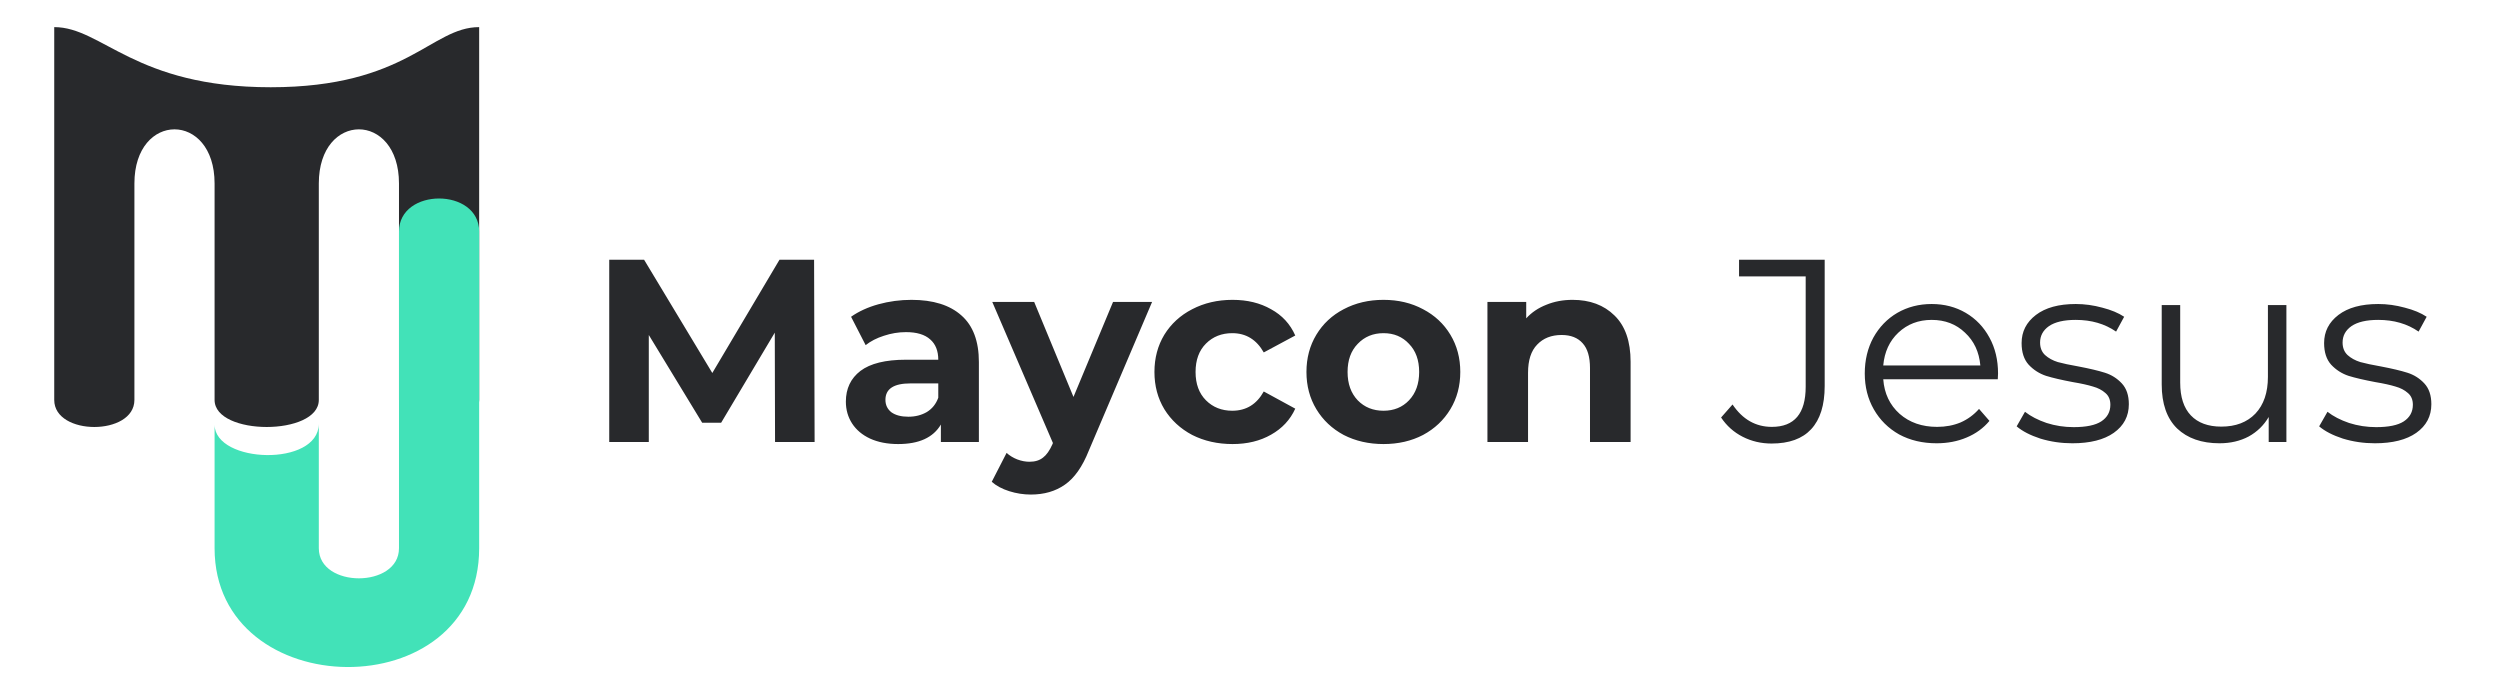
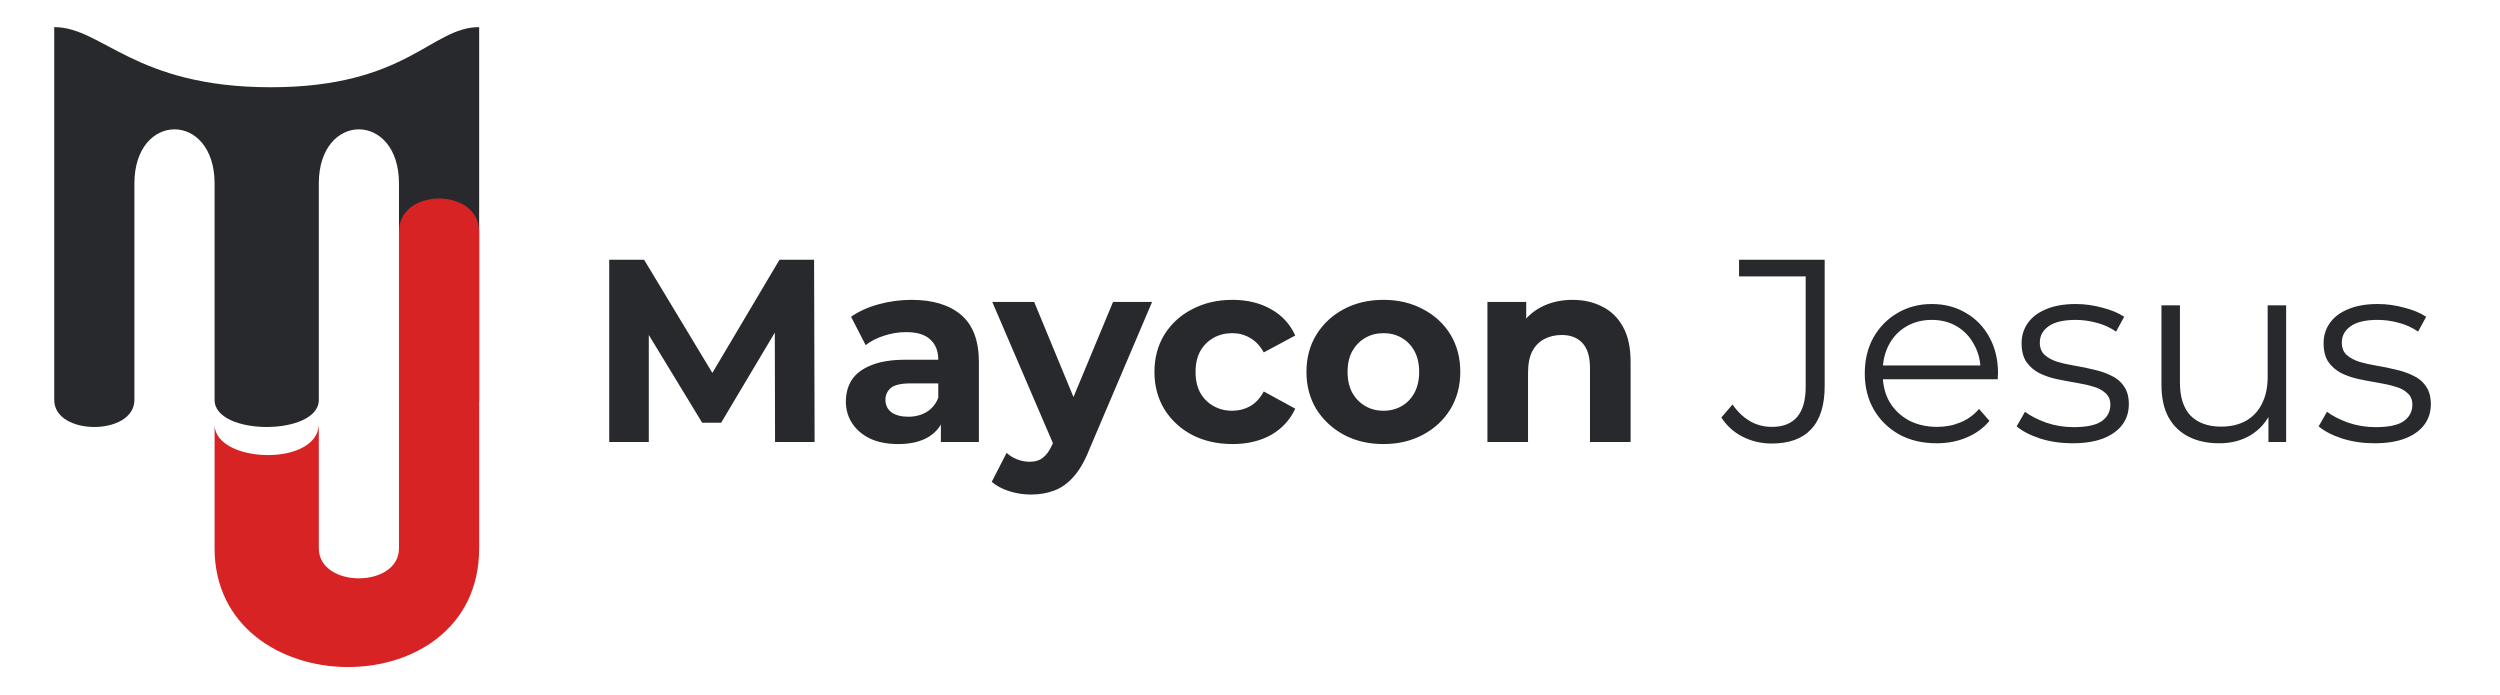
<svg xmlns="http://www.w3.org/2000/svg" width="461" height="128" viewBox="0 0 461 128" fill="none">
  <path d="M24.785 73.748C24.785 80.401 10 80.401 10 73.748V5C18.871 5 24.785 16.088 49.918 16.088C75.052 16.088 79.487 5 88.358 5V73.748C88.358 80.401 73.573 80.401 73.573 73.748V33.83C73.573 20.524 58.789 20.524 58.789 33.83V73.748C58.789 80.401 39.569 80.401 39.569 73.748V33.83C39.569 20.524 24.785 20.524 24.785 33.83V73.748Z" fill="#28292C" />
-   <path d="M73.573 101.099V42.701C73.573 34.569 88.358 34.569 88.358 42.701V101.099C88.358 130.669 39.569 129.929 39.569 101.099L39.569 78.358C39.568 78.3 39.568 78.242 39.569 78.183L39.569 78.358C39.722 85.482 58.681 86.113 58.789 78.183V101.099C58.789 108.492 73.573 108.492 73.573 101.099Z" fill="#42E2B8" />
-   <path d="M142.918 81.5L142.87 61.34L132.982 77.948H129.478L119.638 61.772V81.5H112.342V47.9H118.774L131.35 68.78L143.734 47.9H150.118L150.214 81.5H142.918ZM168.074 55.292C172.074 55.292 175.146 56.252 177.29 58.172C179.434 60.06 180.506 62.924 180.506 66.764V81.5H173.498V78.284C172.09 80.684 169.466 81.884 165.626 81.884C163.642 81.884 161.914 81.548 160.442 80.876C159.002 80.204 157.898 79.276 157.13 78.092C156.362 76.908 155.978 75.564 155.978 74.06C155.978 71.66 156.874 69.772 158.666 68.396C160.49 67.02 163.29 66.332 167.066 66.332H173.018C173.018 64.7 172.522 63.452 171.53 62.588C170.538 61.692 169.05 61.244 167.066 61.244C165.69 61.244 164.33 61.468 162.986 61.916C161.674 62.332 160.554 62.908 159.626 63.644L156.938 58.412C158.346 57.42 160.026 56.652 161.978 56.108C163.962 55.564 165.994 55.292 168.074 55.292ZM167.498 76.844C168.778 76.844 169.914 76.556 170.906 75.98C171.898 75.372 172.602 74.492 173.018 73.34V70.7H167.882C164.81 70.7 163.274 71.708 163.274 73.724C163.274 74.684 163.642 75.452 164.378 76.028C165.146 76.572 166.186 76.844 167.498 76.844ZM212.446 55.676L200.782 83.084C199.598 86.06 198.126 88.156 196.366 89.372C194.638 90.588 192.542 91.196 190.078 91.196C188.734 91.196 187.406 90.988 186.094 90.572C184.782 90.156 183.71 89.58 182.878 88.844L185.614 83.516C186.19 84.028 186.846 84.428 187.582 84.716C188.35 85.004 189.102 85.148 189.838 85.148C190.862 85.148 191.694 84.892 192.334 84.38C192.974 83.9 193.55 83.084 194.062 81.932L194.158 81.692L182.974 55.676H190.702L197.95 73.196L205.246 55.676H212.446ZM227.278 81.884C224.526 81.884 222.046 81.324 219.838 80.204C217.662 79.052 215.95 77.468 214.702 75.452C213.486 73.436 212.878 71.148 212.878 68.588C212.878 66.028 213.486 63.74 214.702 61.724C215.95 59.708 217.662 58.14 219.838 57.02C222.046 55.868 224.526 55.292 227.278 55.292C229.998 55.292 232.366 55.868 234.382 57.02C236.43 58.14 237.918 59.756 238.846 61.868L233.038 64.988C231.694 62.62 229.758 61.436 227.23 61.436C225.278 61.436 223.662 62.076 222.382 63.356C221.102 64.636 220.462 66.38 220.462 68.588C220.462 70.796 221.102 72.54 222.382 73.82C223.662 75.1 225.278 75.74 227.23 75.74C229.79 75.74 231.726 74.556 233.038 72.188L238.846 75.356C237.918 77.404 236.43 79.004 234.382 80.156C232.366 81.308 229.998 81.884 227.278 81.884ZM255.117 81.884C252.397 81.884 249.949 81.324 247.773 80.204C245.629 79.052 243.949 77.468 242.733 75.452C241.517 73.436 240.909 71.148 240.909 68.588C240.909 66.028 241.517 63.74 242.733 61.724C243.949 59.708 245.629 58.14 247.773 57.02C249.949 55.868 252.397 55.292 255.117 55.292C257.837 55.292 260.269 55.868 262.413 57.02C264.557 58.14 266.237 59.708 267.453 61.724C268.669 63.74 269.277 66.028 269.277 68.588C269.277 71.148 268.669 73.436 267.453 75.452C266.237 77.468 264.557 79.052 262.413 80.204C260.269 81.324 257.837 81.884 255.117 81.884ZM255.117 75.74C257.037 75.74 258.605 75.1 259.821 73.82C261.069 72.508 261.693 70.764 261.693 68.588C261.693 66.412 261.069 64.684 259.821 63.404C258.605 62.092 257.037 61.436 255.117 61.436C253.197 61.436 251.613 62.092 250.365 63.404C249.117 64.684 248.493 66.412 248.493 68.588C248.493 70.764 249.117 72.508 250.365 73.82C251.613 75.1 253.197 75.74 255.117 75.74ZM289.979 55.292C293.179 55.292 295.755 56.252 297.707 58.172C299.691 60.092 300.683 62.94 300.683 66.716V81.5H293.195V67.868C293.195 65.82 292.747 64.3 291.851 63.308C290.955 62.284 289.659 61.772 287.963 61.772C286.075 61.772 284.571 62.364 283.451 63.548C282.331 64.7 281.771 66.428 281.771 68.732V81.5H274.283V55.676H281.435V58.7C282.427 57.612 283.659 56.78 285.131 56.204C286.603 55.596 288.219 55.292 289.979 55.292ZM326.68 81.788C324.76 81.788 322.984 81.372 321.352 80.54C319.72 79.708 318.392 78.524 317.368 76.988L319.48 74.588C321.336 77.34 323.752 78.716 326.728 78.716C330.888 78.716 332.968 76.252 332.968 71.324V50.972H320.68V47.9H336.472V71.18C336.472 74.7 335.64 77.356 333.976 79.148C332.344 80.908 329.912 81.788 326.68 81.788ZM368.391 69.932H347.271C347.463 72.556 348.471 74.684 350.295 76.316C352.119 77.916 354.423 78.716 357.207 78.716C358.775 78.716 360.215 78.444 361.527 77.9C362.839 77.324 363.975 76.492 364.935 75.404L366.855 77.612C365.735 78.956 364.327 79.98 362.631 80.684C360.967 81.388 359.127 81.74 357.111 81.74C354.519 81.74 352.215 81.196 350.199 80.108C348.215 78.988 346.663 77.452 345.543 75.5C344.423 73.548 343.863 71.34 343.863 68.876C343.863 66.412 344.391 64.204 345.447 62.252C346.535 60.3 348.007 58.78 349.863 57.692C351.751 56.604 353.863 56.06 356.199 56.06C358.535 56.06 360.631 56.604 362.487 57.692C364.343 58.78 365.799 60.3 366.855 62.252C367.911 64.172 368.439 66.38 368.439 68.876L368.391 69.932ZM356.199 58.988C353.767 58.988 351.719 59.772 350.055 61.34C348.423 62.876 347.495 64.892 347.271 67.388H365.175C364.951 64.892 364.007 62.876 362.343 61.34C360.711 59.772 358.663 58.988 356.199 58.988ZM382.143 81.74C380.095 81.74 378.127 81.452 376.239 80.876C374.383 80.268 372.927 79.516 371.871 78.62L373.407 75.932C374.463 76.764 375.791 77.452 377.391 77.996C378.991 78.508 380.655 78.764 382.383 78.764C384.687 78.764 386.383 78.412 387.471 77.708C388.591 76.972 389.151 75.948 389.151 74.636C389.151 73.708 388.847 72.988 388.239 72.476C387.631 71.932 386.863 71.532 385.935 71.276C385.007 70.988 383.775 70.716 382.239 70.46C380.191 70.076 378.543 69.692 377.295 69.308C376.047 68.892 374.975 68.204 374.079 67.244C373.215 66.284 372.783 64.956 372.783 63.26C372.783 61.148 373.663 59.42 375.423 58.076C377.183 56.732 379.631 56.06 382.767 56.06C384.399 56.06 386.031 56.284 387.663 56.732C389.295 57.148 390.639 57.708 391.695 58.412L390.207 61.148C388.127 59.708 385.647 58.988 382.767 58.988C380.591 58.988 378.943 59.372 377.823 60.14C376.735 60.908 376.191 61.916 376.191 63.164C376.191 64.124 376.495 64.892 377.103 65.468C377.743 66.044 378.527 66.476 379.455 66.764C380.383 67.02 381.663 67.292 383.295 67.58C385.311 67.964 386.927 68.348 388.143 68.732C389.359 69.116 390.399 69.772 391.263 70.7C392.127 71.628 392.559 72.908 392.559 74.54C392.559 76.748 391.631 78.508 389.775 79.82C387.951 81.1 385.407 81.74 382.143 81.74ZM421.612 56.252V81.5H418.348V76.892C417.452 78.428 416.22 79.628 414.652 80.492C413.084 81.324 411.292 81.74 409.276 81.74C405.98 81.74 403.372 80.828 401.452 79.004C399.564 77.148 398.62 74.444 398.62 70.892V56.252H402.028V70.556C402.028 73.212 402.684 75.228 403.996 76.604C405.308 77.98 407.18 78.668 409.612 78.668C412.268 78.668 414.364 77.868 415.9 76.268C417.436 74.636 418.204 72.38 418.204 69.5V56.252H421.612ZM437.925 81.74C435.877 81.74 433.909 81.452 432.021 80.876C430.165 80.268 428.709 79.516 427.653 78.62L429.189 75.932C430.245 76.764 431.573 77.452 433.173 77.996C434.773 78.508 436.437 78.764 438.165 78.764C440.469 78.764 442.165 78.412 443.253 77.708C444.373 76.972 444.933 75.948 444.933 74.636C444.933 73.708 444.629 72.988 444.021 72.476C443.413 71.932 442.645 71.532 441.717 71.276C440.789 70.988 439.557 70.716 438.021 70.46C435.973 70.076 434.325 69.692 433.077 69.308C431.829 68.892 430.757 68.204 429.861 67.244C428.997 66.284 428.565 64.956 428.565 63.26C428.565 61.148 429.445 59.42 431.205 58.076C432.965 56.732 435.413 56.06 438.549 56.06C440.181 56.06 441.813 56.284 443.445 56.732C445.077 57.148 446.421 57.708 447.477 58.412L445.989 61.148C443.909 59.708 441.429 58.988 438.549 58.988C436.373 58.988 434.725 59.372 433.605 60.14C432.517 60.908 431.973 61.916 431.973 63.164C431.973 64.124 432.277 64.892 432.885 65.468C433.525 66.044 434.309 66.476 435.237 66.764C436.165 67.02 437.445 67.292 439.077 67.58C441.093 67.964 442.709 68.348 443.925 68.732C445.141 69.116 446.181 69.772 447.045 70.7C447.909 71.628 448.341 72.908 448.341 74.54C448.341 76.748 447.413 78.508 445.557 79.82C443.733 81.1 441.189 81.74 437.925 81.74Z" fill="#28292C" />
+   <path d="M73.573 101.099V42.701C73.573 34.569 88.358 34.569 88.358 42.701V101.099C88.358 130.669 39.569 129.929 39.569 101.099L39.569 78.358C39.568 78.3 39.568 78.242 39.569 78.183L39.569 78.358C39.722 85.482 58.681 86.113 58.789 78.183V101.099C58.789 108.492 73.573 108.492 73.573 101.099Z" fill="#D72323" />
+   <path d="M112.342 81.5V47.9H118.774L133.078 71.612H129.67L143.734 47.9H150.118L150.214 81.5H142.918L142.87 59.084H144.214L132.982 77.948H129.478L118.006 59.084H119.638V81.5H112.342ZM173.498 81.5V76.46L173.018 75.356V66.332C173.018 64.732 172.522 63.484 171.53 62.588C170.57 61.692 169.082 61.244 167.066 61.244C165.69 61.244 164.33 61.468 162.986 61.916C161.674 62.332 160.554 62.908 159.626 63.644L156.938 58.412C158.346 57.42 160.042 56.652 162.026 56.108C164.01 55.564 166.026 55.292 168.074 55.292C172.01 55.292 175.066 56.22 177.242 58.076C179.418 59.932 180.506 62.828 180.506 66.764V81.5H173.498ZM165.626 81.884C163.61 81.884 161.882 81.548 160.442 80.876C159.002 80.172 157.898 79.228 157.13 78.044C156.362 76.86 155.978 75.532 155.978 74.06C155.978 72.524 156.346 71.18 157.082 70.028C157.85 68.876 159.05 67.98 160.682 67.34C162.314 66.668 164.442 66.332 167.066 66.332H173.93V70.7H167.882C166.122 70.7 164.906 70.988 164.234 71.564C163.594 72.14 163.274 72.86 163.274 73.724C163.274 74.684 163.642 75.452 164.378 76.028C165.146 76.572 166.186 76.844 167.498 76.844C168.746 76.844 169.866 76.556 170.858 75.98C171.85 75.372 172.57 74.492 173.018 73.34L174.17 76.796C173.626 78.46 172.634 79.724 171.194 80.588C169.754 81.452 167.898 81.884 165.626 81.884ZM190.078 91.196C188.734 91.196 187.406 90.988 186.094 90.572C184.782 90.156 183.71 89.58 182.878 88.844L185.614 83.516C186.19 84.028 186.846 84.428 187.582 84.716C188.35 85.004 189.102 85.148 189.838 85.148C190.894 85.148 191.726 84.892 192.334 84.38C192.974 83.9 193.55 83.084 194.062 81.932L195.406 78.764L195.982 77.948L205.246 55.676H212.446L200.782 83.084C199.95 85.164 198.99 86.796 197.902 87.98C196.846 89.164 195.662 89.996 194.35 90.476C193.07 90.956 191.646 91.196 190.078 91.196ZM194.494 82.508L182.974 55.676H190.702L199.63 77.276L194.494 82.508ZM227.278 81.884C224.494 81.884 222.014 81.324 219.838 80.204C217.662 79.052 215.95 77.468 214.702 75.452C213.486 73.436 212.878 71.148 212.878 68.588C212.878 65.996 213.486 63.708 214.702 61.724C215.95 59.708 217.662 58.14 219.838 57.02C222.014 55.868 224.494 55.292 227.278 55.292C229.998 55.292 232.366 55.868 234.382 57.02C236.398 58.14 237.886 59.756 238.846 61.868L233.038 64.988C232.366 63.772 231.518 62.876 230.494 62.3C229.502 61.724 228.414 61.436 227.23 61.436C225.95 61.436 224.798 61.724 223.774 62.3C222.75 62.876 221.934 63.692 221.326 64.748C220.75 65.804 220.462 67.084 220.462 68.588C220.462 70.092 220.75 71.372 221.326 72.428C221.934 73.484 222.75 74.3 223.774 74.876C224.798 75.452 225.95 75.74 227.23 75.74C228.414 75.74 229.502 75.468 230.494 74.924C231.518 74.348 232.366 73.436 233.038 72.188L238.846 75.356C237.886 77.436 236.398 79.052 234.382 80.204C232.366 81.324 229.998 81.884 227.278 81.884ZM255.117 81.884C252.365 81.884 249.917 81.308 247.773 80.156C245.661 79.004 243.981 77.436 242.733 75.452C241.517 73.436 240.909 71.148 240.909 68.588C240.909 65.996 241.517 63.708 242.733 61.724C243.981 59.708 245.661 58.14 247.773 57.02C249.917 55.868 252.365 55.292 255.117 55.292C257.837 55.292 260.269 55.868 262.413 57.02C264.557 58.14 266.237 59.692 267.453 61.676C268.669 63.66 269.277 65.964 269.277 68.588C269.277 71.148 268.669 73.436 267.453 75.452C266.237 77.436 264.557 79.004 262.413 80.156C260.269 81.308 257.837 81.884 255.117 81.884ZM255.117 75.74C256.365 75.74 257.485 75.452 258.477 74.876C259.469 74.3 260.253 73.484 260.829 72.428C261.405 71.34 261.693 70.06 261.693 68.588C261.693 67.084 261.405 65.804 260.829 64.748C260.253 63.692 259.469 62.876 258.477 62.3C257.485 61.724 256.365 61.436 255.117 61.436C253.869 61.436 252.749 61.724 251.757 62.3C250.765 62.876 249.965 63.692 249.357 64.748C248.781 65.804 248.493 67.084 248.493 68.588C248.493 70.06 248.781 71.34 249.357 72.428C249.965 73.484 250.765 74.3 251.757 74.876C252.749 75.452 253.869 75.74 255.117 75.74ZM289.979 55.292C292.027 55.292 293.851 55.708 295.451 56.54C297.083 57.34 298.363 58.588 299.291 60.284C300.219 61.948 300.683 64.092 300.683 66.716V81.5H293.195V67.868C293.195 65.788 292.731 64.252 291.803 63.26C290.907 62.268 289.627 61.772 287.963 61.772C286.779 61.772 285.707 62.028 284.747 62.54C283.819 63.02 283.083 63.772 282.539 64.796C282.027 65.82 281.771 67.132 281.771 68.732V81.5H274.283V55.676H281.435V62.828L280.091 60.668C281.019 58.94 282.347 57.612 284.075 56.684C285.803 55.756 287.771 55.292 289.979 55.292ZM326.68 81.788C324.792 81.788 323.016 81.372 321.352 80.54C319.72 79.708 318.408 78.524 317.416 76.988L319.48 74.588C320.408 75.932 321.48 76.956 322.696 77.66C323.912 78.364 325.256 78.716 326.728 78.716C330.888 78.716 332.968 76.252 332.968 71.324V50.972H320.68V47.9H336.472V71.18C336.472 74.732 335.64 77.388 333.976 79.148C332.344 80.908 329.912 81.788 326.68 81.788ZM357.111 81.74C354.487 81.74 352.183 81.196 350.199 80.108C348.215 78.988 346.663 77.468 345.543 75.548C344.423 73.596 343.863 71.372 343.863 68.876C343.863 66.38 344.391 64.172 345.447 62.252C346.535 60.332 348.007 58.828 349.863 57.74C351.751 56.62 353.863 56.06 356.199 56.06C358.567 56.06 360.663 56.604 362.487 57.692C364.343 58.748 365.799 60.252 366.855 62.204C367.911 64.124 368.439 66.348 368.439 68.876C368.439 69.036 368.423 69.212 368.391 69.404C368.391 69.564 368.391 69.74 368.391 69.932H346.455V67.388H366.567L365.223 68.396C365.223 66.572 364.823 64.956 364.023 63.548C363.255 62.108 362.199 60.988 360.855 60.188C359.511 59.388 357.959 58.988 356.199 58.988C354.471 58.988 352.919 59.388 351.543 60.188C350.167 60.988 349.095 62.108 348.327 63.548C347.559 64.988 347.175 66.636 347.175 68.492V69.02C347.175 70.94 347.591 72.636 348.423 74.108C349.287 75.548 350.471 76.684 351.975 77.516C353.511 78.316 355.255 78.716 357.207 78.716C358.743 78.716 360.167 78.444 361.479 77.9C362.823 77.356 363.975 76.524 364.935 75.404L366.855 77.612C365.735 78.956 364.327 79.98 362.631 80.684C360.967 81.388 359.127 81.74 357.111 81.74ZM382.143 81.74C380.063 81.74 378.095 81.452 376.239 80.876C374.383 80.268 372.927 79.516 371.871 78.62L373.407 75.932C374.431 76.7 375.743 77.372 377.343 77.948C378.943 78.492 380.623 78.764 382.383 78.764C384.783 78.764 386.511 78.396 387.567 77.66C388.623 76.892 389.151 75.884 389.151 74.636C389.151 73.708 388.847 72.988 388.239 72.476C387.663 71.932 386.895 71.532 385.935 71.276C384.975 70.988 383.903 70.748 382.719 70.556C381.535 70.364 380.351 70.14 379.167 69.884C378.015 69.628 376.959 69.26 375.999 68.78C375.039 68.268 374.255 67.58 373.647 66.716C373.071 65.852 372.783 64.7 372.783 63.26C372.783 61.884 373.167 60.652 373.935 59.564C374.703 58.476 375.823 57.628 377.295 57.02C378.799 56.38 380.623 56.06 382.767 56.06C384.399 56.06 386.031 56.284 387.663 56.732C389.295 57.148 390.639 57.708 391.695 58.412L390.207 61.148C389.087 60.38 387.887 59.836 386.607 59.516C385.327 59.164 384.047 58.988 382.767 58.988C380.495 58.988 378.815 59.388 377.727 60.188C376.671 60.956 376.143 61.948 376.143 63.164C376.143 64.124 376.431 64.876 377.007 65.42C377.615 65.964 378.399 66.396 379.359 66.716C380.351 67.004 381.423 67.244 382.575 67.436C383.759 67.628 384.927 67.868 386.079 68.156C387.263 68.412 388.335 68.78 389.295 69.26C390.287 69.708 391.071 70.364 391.647 71.228C392.255 72.06 392.559 73.164 392.559 74.54C392.559 76.012 392.143 77.292 391.311 78.38C390.511 79.436 389.327 80.268 387.759 80.876C386.223 81.452 384.351 81.74 382.143 81.74ZM409.229 81.74C407.085 81.74 405.213 81.34 403.613 80.54C402.013 79.74 400.765 78.54 399.869 76.94C399.005 75.34 398.573 73.34 398.573 70.94V56.3H401.981V70.556C401.981 73.244 402.637 75.276 403.949 76.652C405.293 77.996 407.165 78.668 409.565 78.668C411.325 78.668 412.845 78.316 414.125 77.612C415.437 76.876 416.429 75.82 417.101 74.444C417.805 73.068 418.157 71.42 418.157 69.5V56.3H421.565V81.5H418.301V74.588L418.829 75.836C418.029 77.692 416.781 79.148 415.085 80.204C413.421 81.228 411.469 81.74 409.229 81.74ZM437.831 81.74C435.751 81.74 433.783 81.452 431.927 80.876C430.071 80.268 428.615 79.516 427.559 78.62L429.095 75.932C430.119 76.7 431.431 77.372 433.031 77.948C434.631 78.492 436.311 78.764 438.071 78.764C440.471 78.764 442.199 78.396 443.255 77.66C444.311 76.892 444.839 75.884 444.839 74.636C444.839 73.708 444.535 72.988 443.927 72.476C443.351 71.932 442.583 71.532 441.623 71.276C440.663 70.988 439.591 70.748 438.407 70.556C437.223 70.364 436.039 70.14 434.855 69.884C433.703 69.628 432.647 69.26 431.687 68.78C430.727 68.268 429.943 67.58 429.335 66.716C428.759 65.852 428.471 64.7 428.471 63.26C428.471 61.884 428.855 60.652 429.623 59.564C430.391 58.476 431.511 57.628 432.983 57.02C434.487 56.38 436.311 56.06 438.455 56.06C440.087 56.06 441.719 56.284 443.351 56.732C444.983 57.148 446.327 57.708 447.383 58.412L445.895 61.148C444.775 60.38 443.575 59.836 442.295 59.516C441.015 59.164 439.735 58.988 438.455 58.988C436.183 58.988 434.503 59.388 433.415 60.188C432.359 60.956 431.831 61.948 431.831 63.164C431.831 64.124 432.119 64.876 432.695 65.42C433.303 65.964 434.087 66.396 435.047 66.716C436.039 67.004 437.111 67.244 438.263 67.436C439.447 67.628 440.615 67.868 441.767 68.156C442.951 68.412 444.023 68.78 444.983 69.26C445.975 69.708 446.759 70.364 447.335 71.228C447.943 72.06 448.247 73.164 448.247 74.54C448.247 76.012 447.831 77.292 446.999 78.38C446.199 79.436 445.015 80.268 443.447 80.876C441.911 81.452 440.039 81.74 437.831 81.74Z" fill="#28292C" />
</svg>
